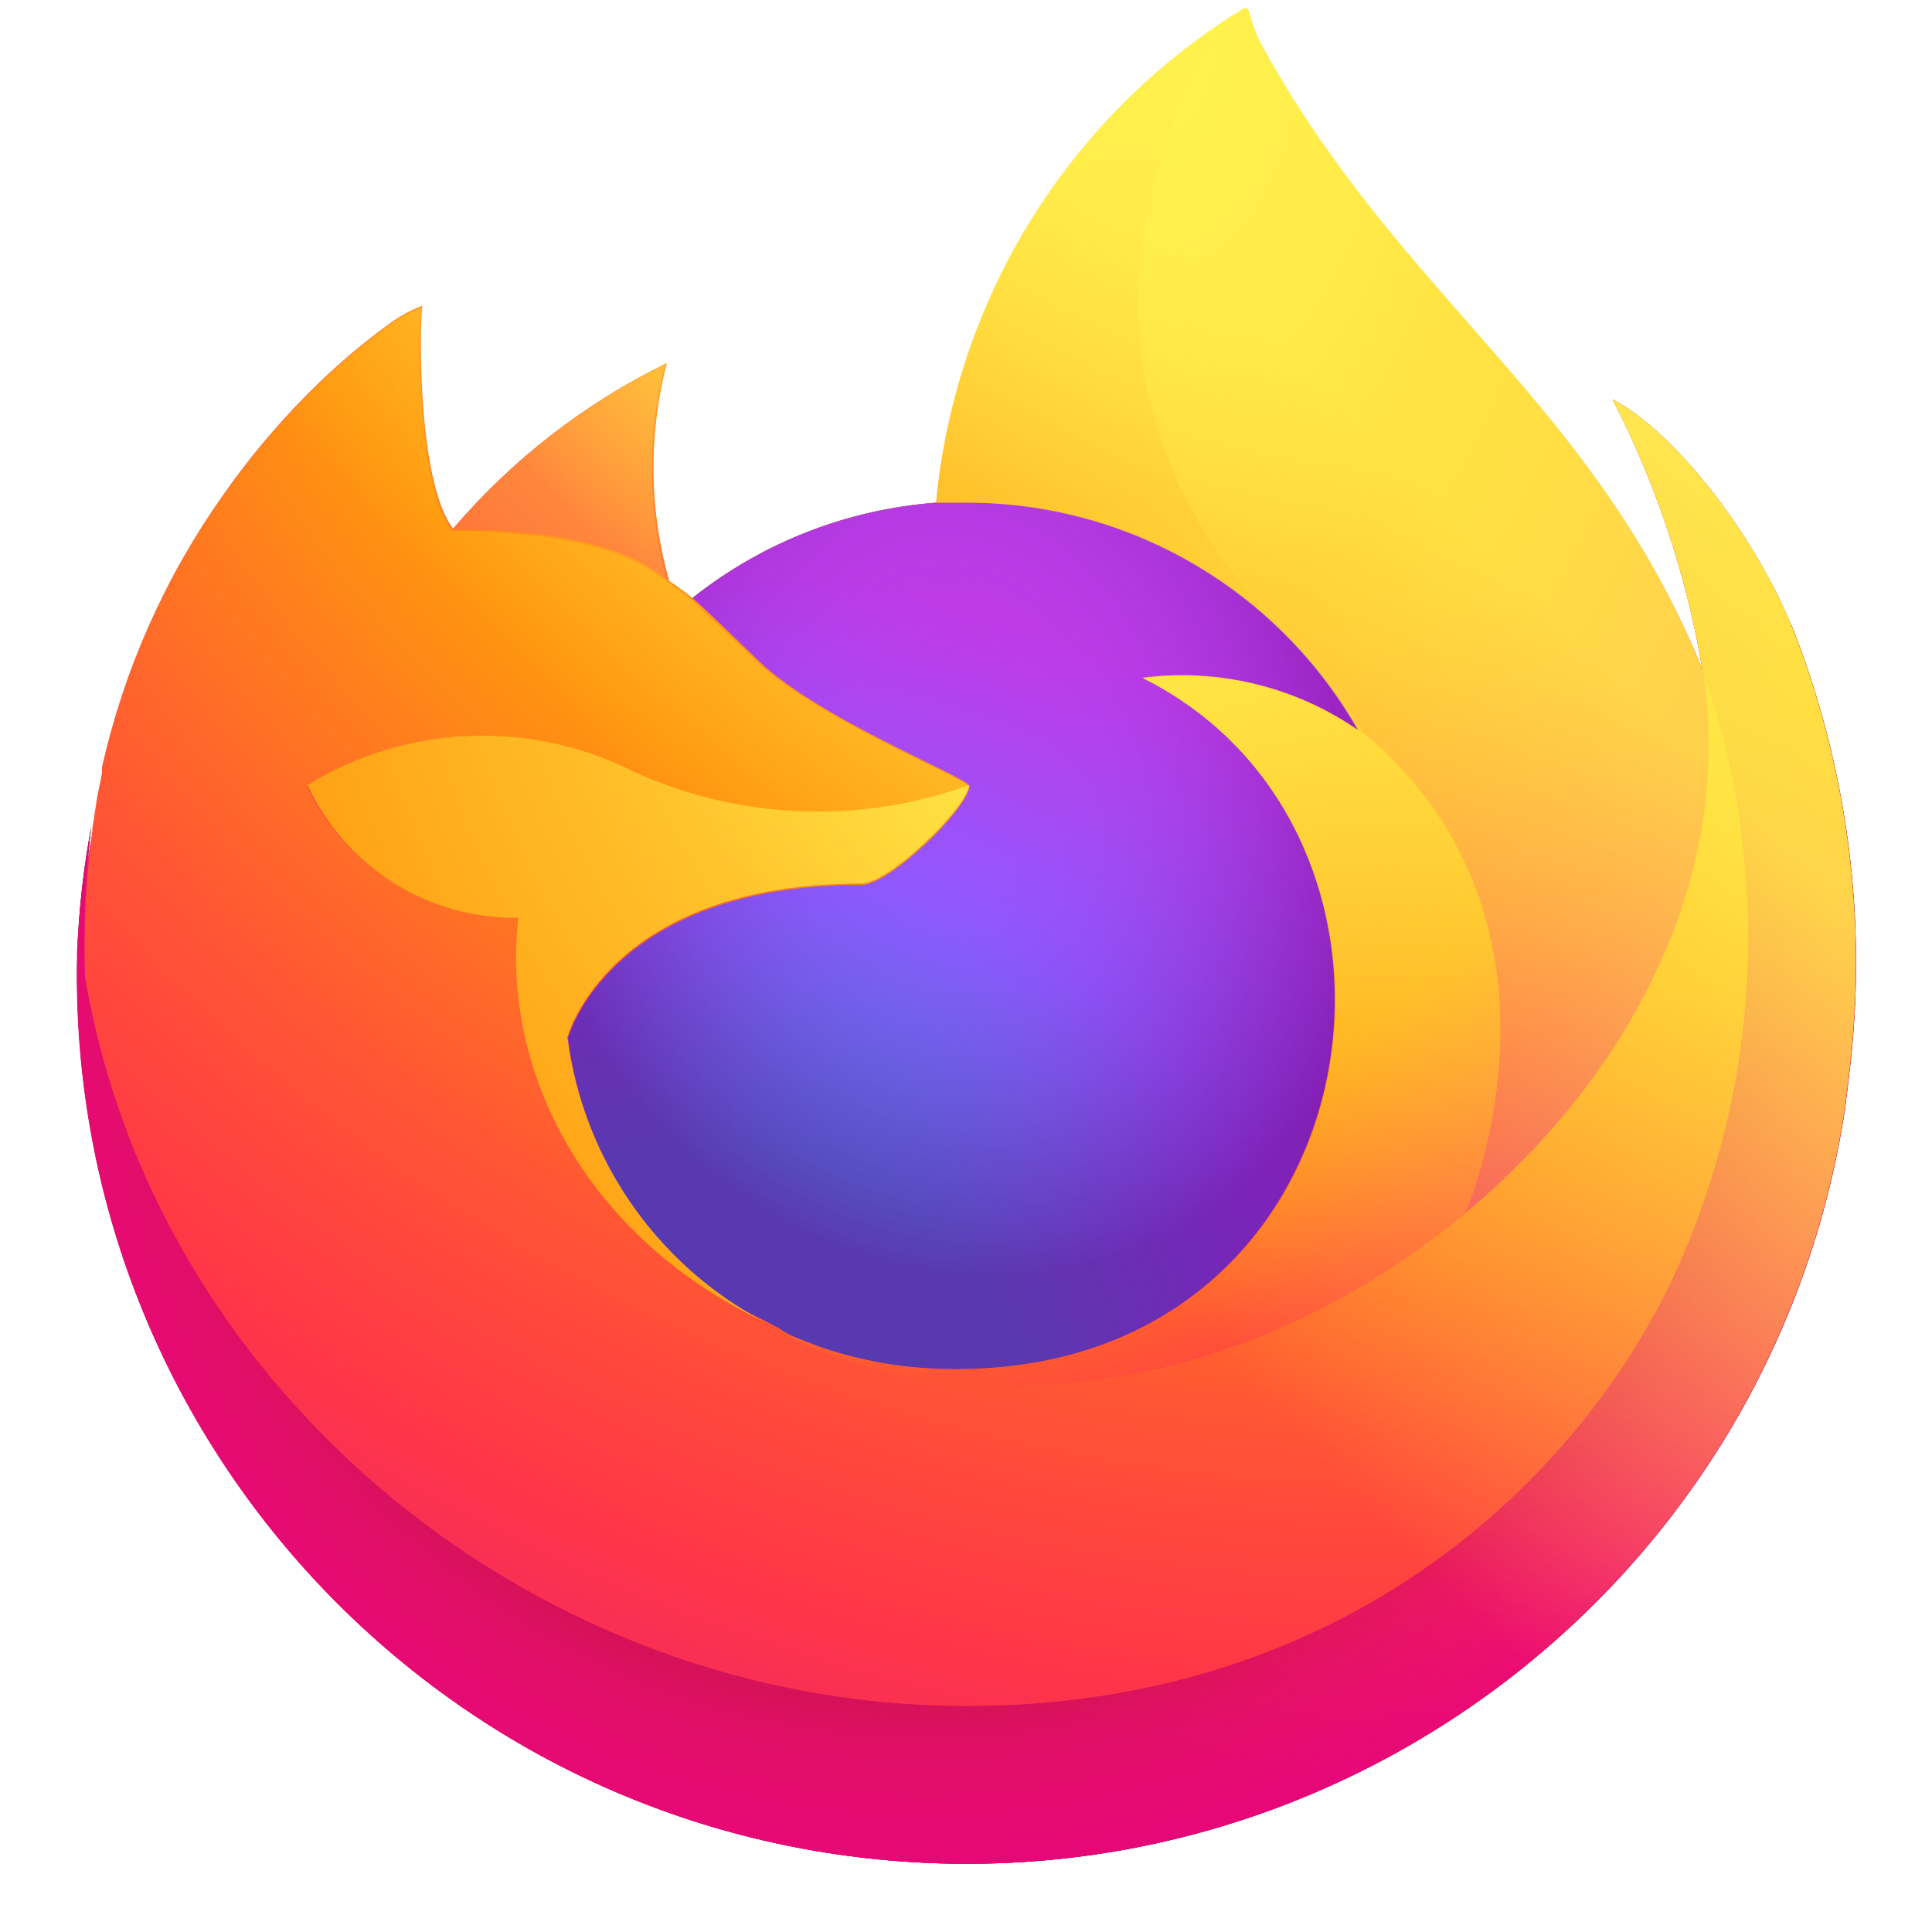
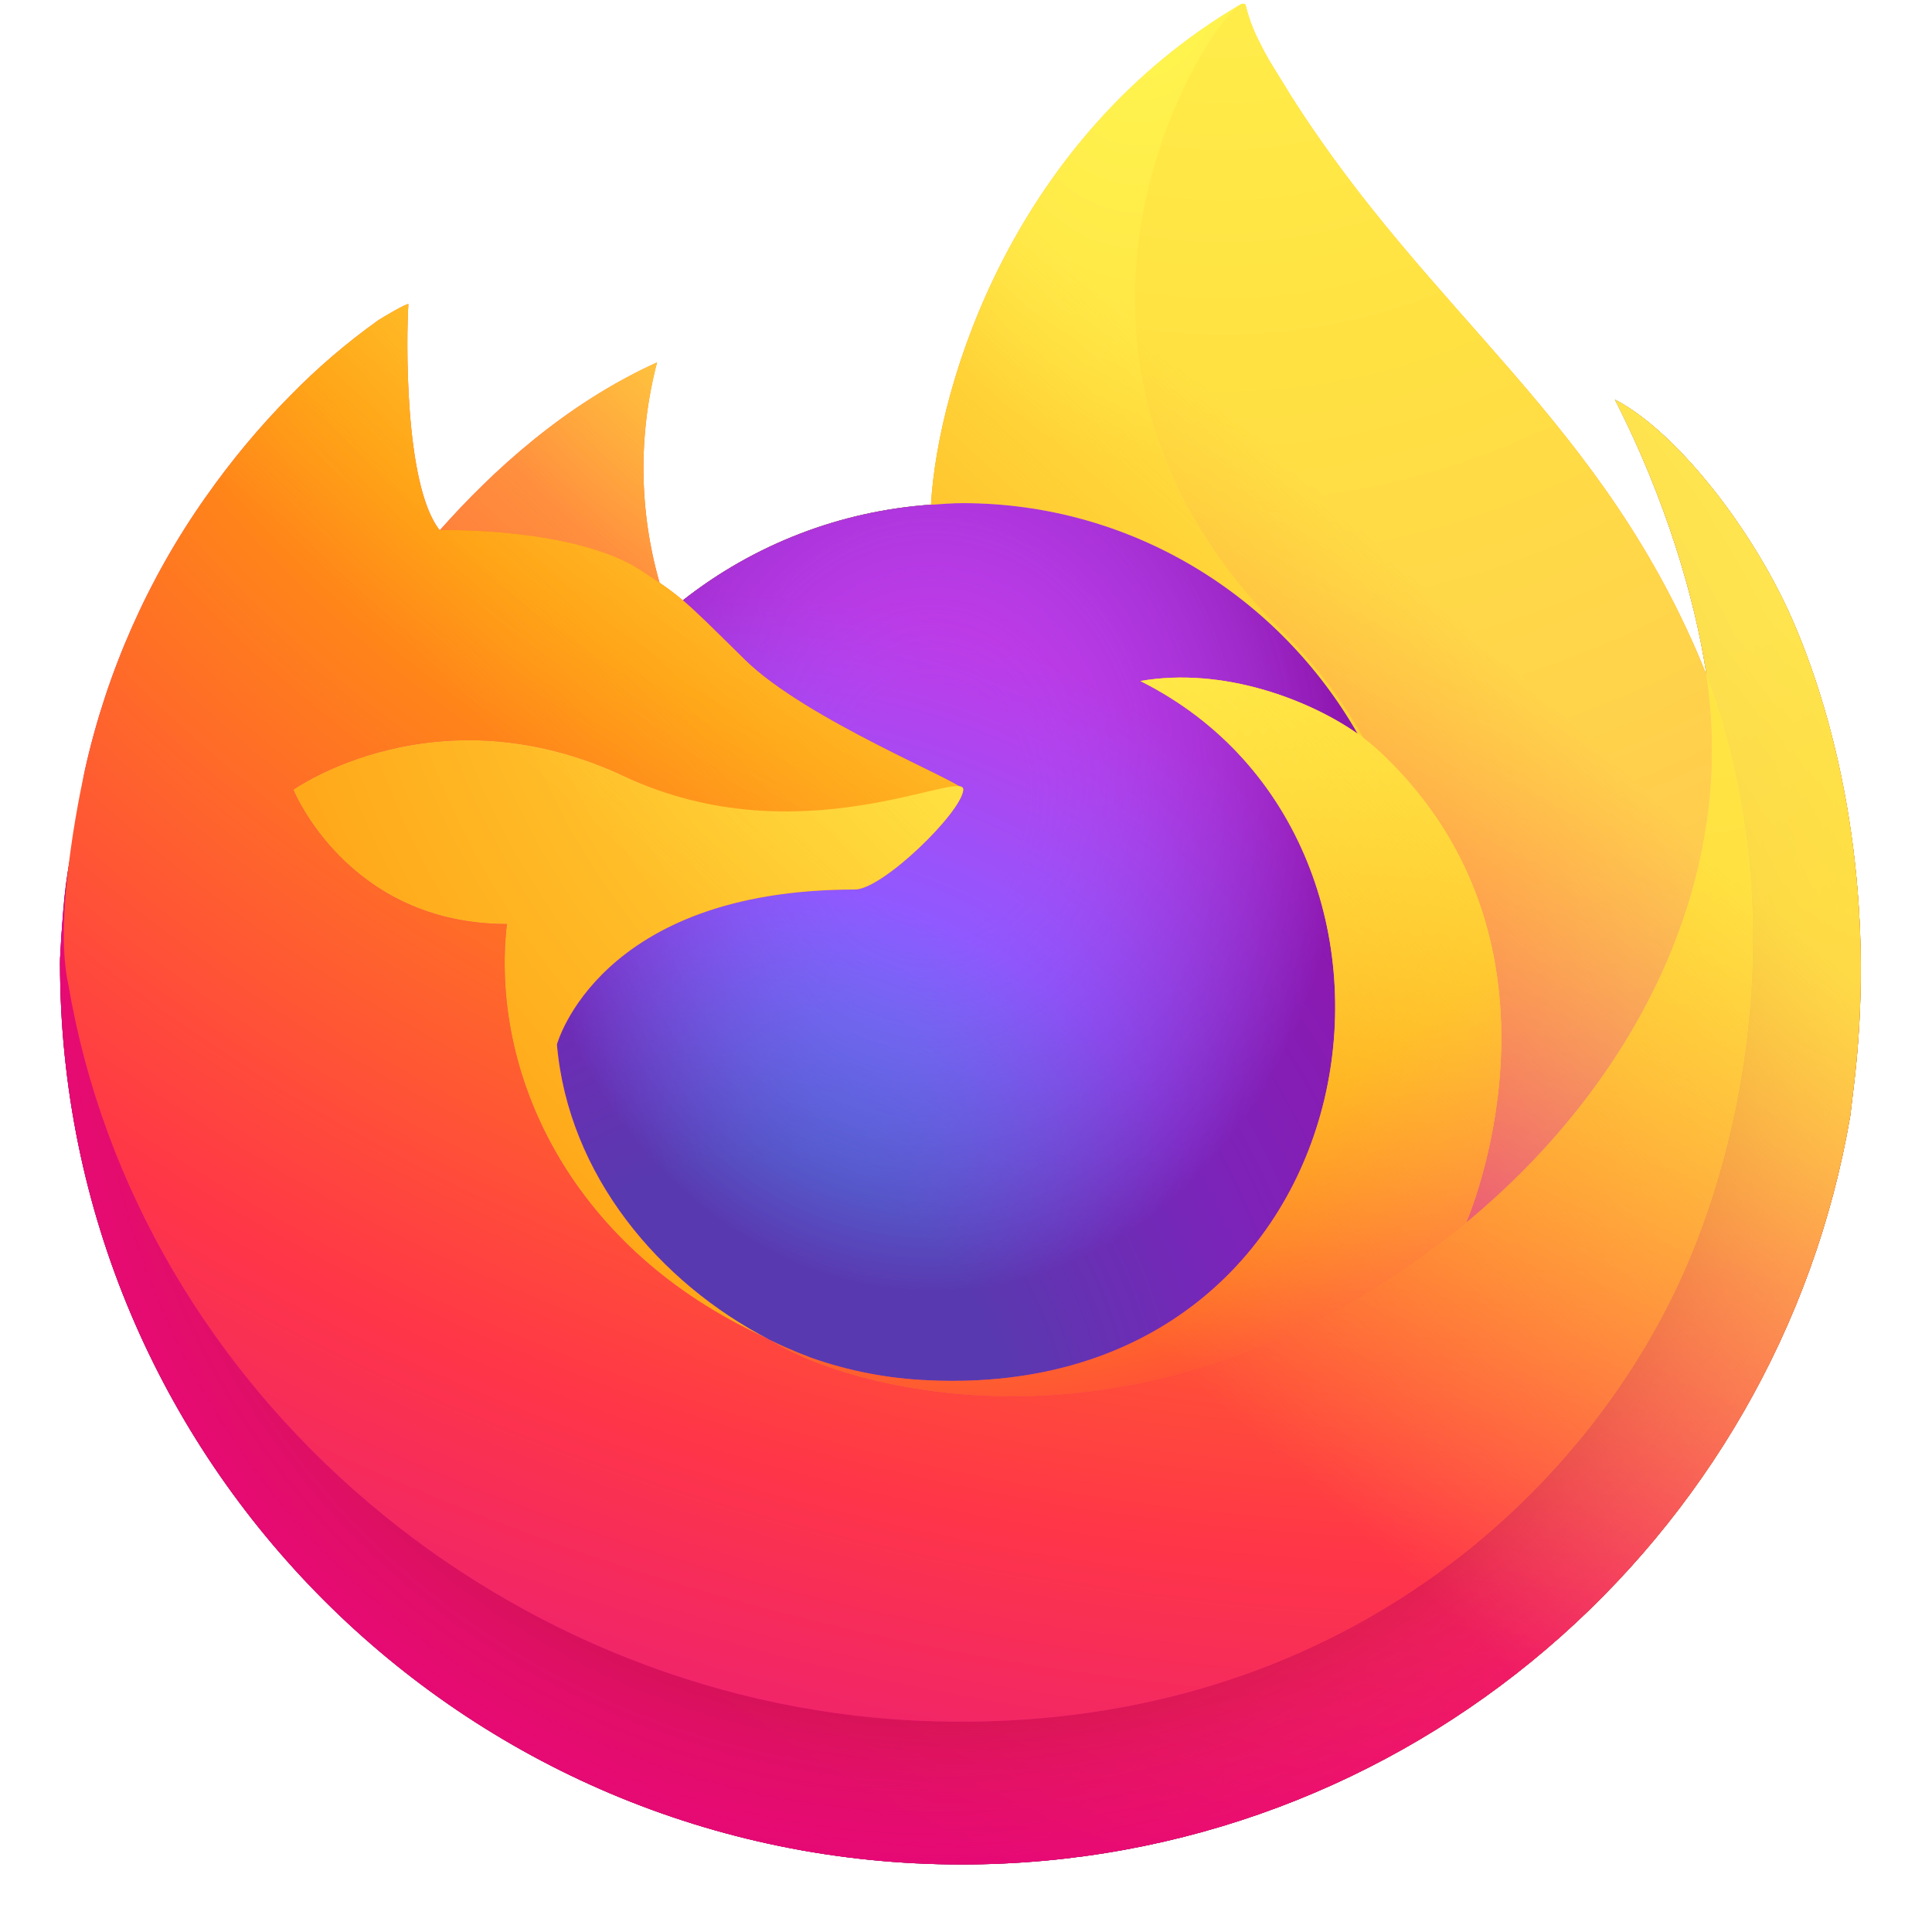
- <svg xmlns="http://www.w3.org/2000/svg" xmlns:xlink="http://www.w3.org/1999/xlink" viewBox="0 0 5650 5650">
-   <linearGradient id="a" gradientUnits="userSpaceOnUse" />
-   <linearGradient id="q" x1="4841" x2="1164" y1="836" y2="4514" xlink:href="#a">
-     <stop offset=".17" stop-color="#fff44f" stop-opacity=".8" />
-     <stop offset=".27" stop-color="#fff44f" stop-opacity=".63" />
-     <stop offset=".49" stop-color="#fff44f" stop-opacity=".22" />
-     <stop offset=".6" stop-color="#fff44f" stop-opacity="0" />
-   </linearGradient>
-   <radialGradient id="d" cx="4144" cy="-321" r="7782" xlink:href="#a">
-     <stop offset=".05" stop-color="#fff44f" />
-     <stop offset=".11" stop-color="#ffe847" />
-     <stop offset=".22" stop-color="#ffc830" />
-     <stop offset=".37" stop-color="#ff980e" />
-     <stop offset=".4" stop-color="#ff8b16" />
-     <stop offset=".46" stop-color="#ff672a" />
-     <stop offset=".53" stop-color="#ff3647" />
-     <stop offset=".7" stop-color="#e31587" />
-   </radialGradient>
-   <radialGradient id="e" cx="4694" cy="622" r="5428" xlink:href="#a">
+ <svg xmlns="http://www.w3.org/2000/svg" xmlns:xlink="http://www.w3.org/1999/xlink" viewBox="0 0 51500 51500">
+   <radialGradient id="b" cx="87.4%" cy="-12.9%" r="128%" gradientTransform="matrix(.8 0 0 1 .18 .13)">
    <stop offset=".13" stop-color="#ffbd4f" />
-     <stop offset=".19" stop-color="#ffac31" />
-     <stop offset=".25" stop-color="#ff9d17" />
    <stop offset=".28" stop-color="#ff980e" />
-     <stop offset=".4" stop-color="#ff563b" />
    <stop offset=".47" stop-color="#ff3750" />
-     <stop offset=".71" stop-color="#f5156c" />
    <stop offset=".78" stop-color="#eb0878" />
    <stop offset=".86" stop-color="#e50080" />
  </radialGradient>
-   <radialGradient id="g" cx="2710" cy="2841" r="5428" xlink:href="#a">
+   <radialGradient id="d" cx="49%" cy="40%" r="128%" gradientTransform="matrix(.82 0 0 1 .09 0)">
    <stop offset=".3" stop-color="#960e18" />
    <stop offset=".35" stop-color="#b11927" stop-opacity=".74" />
    <stop offset=".43" stop-color="#db293d" stop-opacity=".34" />
    <stop offset=".5" stop-color="#f5334b" stop-opacity=".1" />
    <stop offset=".53" stop-color="#ff3750" stop-opacity="0" />
  </radialGradient>
-   <radialGradient id="h" cx="3365" cy="-609" r="3932" xlink:href="#a">
+   <radialGradient id="e" cx="48%" cy="-12%" r="140%">
    <stop offset=".13" stop-color="#fff44f" />
-     <stop offset=".25" stop-color="#ffdc3e" />
-     <stop offset=".51" stop-color="#ff9d12" />
    <stop offset=".53" stop-color="#ff980e" />
  </radialGradient>
-   <radialGradient id="b" cx="2110" cy="4259" r="2584" xlink:href="#a">
+   <radialGradient id="f" cx="22.76%" cy="110.11%" r="100%">
    <stop offset=".35" stop-color="#3a8ee6" />
-     <stop offset=".47" stop-color="#5c79f0" />
    <stop offset=".67" stop-color="#9059ff" />
    <stop offset="1" stop-color="#c139e6" />
  </radialGradient>
-   <radialGradient id="j" cx="-2093" cy="3887" r="42" xlink:href="#b" />
-   <radialGradient id="l" cx="2642" cy="400" r="1859" xlink:href="#a">
-     <stop offset="0" stop-color="#ffe226" />
-     <stop offset=".12" stop-color="#ffdb27" />
-     <stop offset=".3" stop-color="#ffc82a" />
-     <stop offset=".5" stop-color="#ffa930" />
-     <stop offset=".73" stop-color="#ff7e37" />
+   <radialGradient id="h" cx="52%" cy="33%" r="59%" gradientTransform="scale(.9 1)">
+     <stop offset=".21" stop-color="#9059ff" stop-opacity="0" />
+     <stop offset=".97" stop-color="#6e008b" stop-opacity=".6" />
+   </radialGradient>
+   <radialGradient id="i" cx="210%" cy="-100%" r="290%">
+     <stop offset=".1" stop-color="#ffe226" />
    <stop offset=".79" stop-color="#ff7139" />
  </radialGradient>
-   <radialGradient id="m" cx="4105" cy="-779" r="7932" xlink:href="#a">
+   <radialGradient id="j" cx="84%" cy="-41%" r="180%">
    <stop offset=".11" stop-color="#fff44f" />
    <stop offset=".46" stop-color="#ff980e" />
-     <stop offset=".62" stop-color="#ff5634" />
    <stop offset=".72" stop-color="#ff3647" />
    <stop offset=".9" stop-color="#e31587" />
  </radialGradient>
-   <radialGradient id="k" cx="2256" cy="3872" r="15" gradientTransform="matrix(.97 -.24 .28 1.14 -4222 -2360)" xlink:href="#c" />
-   <radialGradient id="c" cx="5359" cy="4806" r="1370" gradientTransform="matrix(.97 -.24 .28 1.14 -3748 -2005)" xlink:href="#a">
-     <stop offset=".21" stop-color="#9059ff" stop-opacity="0" />
-     <stop offset=".28" stop-color="#8c4ff3" stop-opacity=".06" />
-     <stop offset=".75" stop-color="#7716a8" stop-opacity=".45" />
-     <stop offset=".97" stop-color="#6e008b" stop-opacity=".6" />
-   </radialGradient>
-   <radialGradient id="n" cx="5927" cy="2703" r="5811" gradientTransform="matrix(.1 .99 -.65 .07 4495 -5977)" xlink:href="#a">
+   <radialGradient id="k" cx="16.1%" cy="-18.6%" r="348.8%" gradientTransform="matrix(.10453 .46743 -.99452 .04913 -.05 -.26)">
    <stop offset="0" stop-color="#fff44f" />
-     <stop offset=".06" stop-color="#ffe847" />
-     <stop offset=".17" stop-color="#ffc830" />
    <stop offset=".3" stop-color="#ff980e" />
-     <stop offset=".36" stop-color="#ff8b16" />
-     <stop offset=".45" stop-color="#ff672a" />
    <stop offset=".57" stop-color="#ff3647" />
    <stop offset=".74" stop-color="#e31587" />
  </radialGradient>
-   <radialGradient id="o" cx="2598" cy="1089" r="4952" xlink:href="#a">
+   <radialGradient id="l" cx="18.9%" cy="-42.5%" r="238.4%">
    <stop offset=".14" stop-color="#fff44f" />
    <stop offset=".48" stop-color="#ff980e" />
-     <stop offset=".59" stop-color="#ff5634" />
    <stop offset=".66" stop-color="#ff3647" />
    <stop offset=".9" stop-color="#e31587" />
  </radialGradient>
-   <radialGradient id="p" cx="3905" cy="1379" r="5420" xlink:href="#a">
+   <radialGradient id="m" cx="159.3%" cy="-44.72%" r="313.1%">
    <stop offset=".09" stop-color="#fff44f" />
-     <stop offset=".23" stop-color="#ffe141" />
-     <stop offset=".51" stop-color="#ffaf1e" />
    <stop offset=".63" stop-color="#ff980e" />
  </radialGradient>
-   <path id="f" d="M5238 1828c-113-272-342-566-522-660a2712 2712 0 01263 791 2355 2355 0 01-81 1757c-300 640-1020 1300-2150 1265-1222-35-2300-940-2500-2130a2700 2700 0 0119-434 2500 2500 0 00-41 364v19a2600 2600 0 005170 441l12-100a2678 2678 0 00-169-1313z" />
-   <path id="i" d="M2835 2300c-5 65-233 288-314 288-740 0-860 448-860 448a1100 1100 0 00613 852l44 20 77 30a1184 1184 0 00338 66c1300 60 1550-1552 613-2020a900 900 0 01628 152 1316 1316 0 00-1141-666h-92a1300 1300 0 00-716 279c40 34 84 78 180 170 175 180 630 355 630 380z" />
-   <path fill="url(#d)" d="M5238 1828c-113-272-342-566-522-660a2712 2712 0 01263 791c-300-734-794-1030-1200-1674l-60-100-30-54a446 446 0 01-38-100 9 9 0 00-6-7h-7a1900 1900 0 00-900 1446 1300 1300 0 00-713 279 748 748 0 00-68-50 1215 1215 0 01-7-636 1945 1945 0 00-625 483c-100-130-100-562-90-652a439 439 0 00-87 46 1937 1937 0 00-254 218 2223 2223 0 00-243 292 2200 2200 0 00-350 789v17l-14 70-14 92v6a2500 2500 0 00-48 360v16a2600 2600 0 005170 441l12-100a2678 2678 0 00-169-1313zM2238 3866l36 18zm600-1570zm2146-330z" />
-   <use fill="url(#e)" xlink:href="#f" />
-   <use fill="url(#g)" xlink:href="#f" />
-   <path fill="url(#h)" d="M3973 2134l16 12a1435 1435 0 00-242-315C2937 1021 3535 76 3637 31a1900 1900 0 00-900 1446h92a1316 1316 0 011145 657z" />
-   <use fill="url(#b)" xlink:href="#i" />
-   <use fill="url(#c)" xlink:href="#i" />
-   <path fill="url(#j)" d="M2237 3866l38 20z" />
-   <path fill="url(#k)" d="M2237 3866l38 20z" />
-   <path fill="url(#l)" d="M1903 1662l53 36a1215 1215 0 01-7-636 1945 1945 0 00-624 484c10 0 388-7 578 116z" />
-   <path fill="url(#m)" d="M249 2858c200 1188 1277 2094 2500 2130 1130 32 1853-625 2150-1265a2355 2355 0 0081-1757c92 600-215 1187-694 1582-934 760-1828 460-2010 335l-38-20c-545-260-770-756-720-1182a669 669 0 01-620-381 980 980 0 01957-38 1300 1300 0 00978 38c0-20-455-200-630-376l-180-170a748 748 0 00-68-50l-53-36c-190-123-568-116-580-116-100-130-100-562-90-652a439 439 0 00-87 46 1937 1937 0 00-254 218 2223 2223 0 00-243 292 2200 2200 0 00-350 789v17l-14 70-14 92v6a2700 2700 0 00-21 431z" />
-   <path fill="url(#n)" d="M3747 1830a1435 1435 0 01242 315l40 32c590 544 280 1313 258 1368 480-400 786-980 694-1582-300-734-794-1030-1200-1674l-60-100-30-54a446 446 0 01-38-100 9 9 0 00-6-7h-8c-103 47-700 993 110 1802z" />
-   <path fill="url(#o)" d="M4025 2178l-40-32-16-12a900 900 0 00-628-152c936 468 685 2080-613 2020a1184 1184 0 01-338-66l-77-30-44-20c180 124 1075 426 2010-335 30-58 340-827-254-1370z" />
-   <path fill="url(#p)" d="M1660 3032s120-448 860-448c80 0 310-223 314-288a1300 1300 0 01-978-38 980 980 0 00-957 38 669 669 0 00617 388c-50 426 176 922 720 1182l36 18a1100 1100 0 01-613-852z" />
-   <path fill="url(#q)" d="M5238 1828c-113-272-342-566-522-660a2712 2712 0 01263 791c-300-734-794-1030-1200-1674l-60-100-30-54a446 446 0 01-38-100 9 9 0 00-6-7h-7a1900 1900 0 00-900 1446h92a1316 1316 0 011141 666 900 900 0 00-628-152c936 468 685 2080-613 2020a1184 1184 0 01-338-66l-77-30-46-22a1100 1100 0 01-613-852s120-448 860-448c80 0 310-223 314-288 0-20-455-200-630-376l-180-170a748 748 0 00-68-50 1215 1215 0 01-7-636 1945 1945 0 00-620 482c-100-130-100-562-90-652a439 439 0 00-87 46 1937 1937 0 00-254 218 2223 2223 0 00-243 292 2200 2200 0 00-350 789v17l-14 70-14 92v6a2500 2500 0 00-48 360v14a2600 2600 0 005170 441l12-100a2678 2678 0 00-169-1313zm-258 134z" />
+   <linearGradient id="a" x1="87.25%" x2="9.4%" y1="15.5%" y2="93.1%">
+     <stop offset=".05" stop-color="#fff44f" />
+     <stop offset=".37" stop-color="#ff980e" />
+     <stop offset=".53" stop-color="#ff3647" />
+     <stop offset=".7" stop-color="#e31587" />
+   </linearGradient>
+   <linearGradient id="n" x1="80%" x2="18%" y1="14%" y2="84%">
+     <stop offset=".17" stop-color="#fff44f" stop-opacity=".8" />
+     <stop offset=".6" stop-color="#fff44f" stop-opacity="0" />
+   </linearGradient>
+   <path id="c" d="M47870 16735c-1044-2512-3160-5224-4820-6082 1352 2650 2134 5310 2433 7294 0-6 2 5 4 22l4 26c2268 6147 1032 12398-748 16218-2754 5910-9420 11967-19857 11670-11276-318-21210-8683-23064-19643-338-1728 0-2605 170-4008-207 1080-286 1394-390 3315l-2 123c0 13270 10760 24030 24032 24030 11887 0 21756-8630 23690-19963l110-927c477-4120-53-8453-1560-12075z" />
+   <path id="g" d="M25677 21050c-40 598-2150 2660-2890 2660-6834 0-7943 4133-7943 4133 303 3480 2726 6348 5660 7865 134 70 270 130 405 193a13277 13277 0 00706 289 10674 10674 0 003127 603c11978 562 14300-14320 5655-18640 2213-385 4510 505 5794 1407-2100-3672-6025-6150-10530-6150-285 0-564 24-844 43a12025 12025 0 00-6614 2549c366 310 780 724 1650 1583 1630 1606 5813 3270 5822 3465z" />
+   <path fill="url(#a)" d="M47870 16735c-1044-2512-3160-5224-4820-6082 1352 2650 2134 5310 2433 7294l5 40c-2718-6773-7325-9505-11088-15452l-566-920a7372 7372 0 01-265-497 4370 4370 0 01-359-950 63 63 0 00-55-65 82 82 0 00-45 0l-12 7-17 10 10-14c-6037 3536-8085 10076-8274 13350a12025 12025 0 00-6614 2548 7136 7136 0 00-622-470 11134 11134 0 01-68-5873c-2468 1124-4390 2900-5785 4470h-10c-953-1206-886-5187-832-6018-10-52-710 363-802 425a17507 17507 0 00-2349 2012 21048 21048 0 00-2244 2692l-1 3v-3a20284 20284 0 00-3225 7280l-32 160a39700 39700 0 00-237 1500l-5 52a22907 22907 0 00-390 3316l-1 120c0 13270 10760 24030 24032 24030 11887 0 21756-8630 23690-19963l110-927c477-4120-53-8453-1560-12075zM20170 35545c113 53 220 112 334 164l16 10a12620 12620 0 01-350-174zm5506-14493zm19813-3060l-3-23 4 26z" />
+   <use fill="url(#b)" xlink:href="#c" />
+   <use fill="url(#d)" xlink:href="#c" />
+   <path fill="url(#e)" d="M36192 19560l150 110a13070 13070 0 00-2231-2911C26640 9290 32150 563 33080 120l10-13c-6037 3535-8085 10076-8273 13348 280-20 560-43 844-43 4505 0 8430 2477 10530 6150z" />
+   <use fill="url(#f)" xlink:href="#g" />
+   <use fill="url(#h)" xlink:href="#g" />
+   <path fill="url(#i)" d="M17083 15204a24404 24404 0 01498 330 11134 11134 0 01-67-5874c-2470 1125-4390 2900-5785 4470 115-3 3600-66 5354 1074z" />
+   <path fill="url(#j)" d="M1822 26240c1855 10960 11788 19325 23063 19644 10437 296 17104-5762 19858-11670 1780-3820 3016-10070 748-16218v-2l-4-24c-2-17-4-28-4-22l5 40c853 5566-1980 10958-6405 14604l-13 30c-8625 7023-16878 4237-18550 3097a14410 14410 0 01-350-174c-5028-2403-7105-6984-6660-10913-4245 0-5693-3580-5693-3580s3812-2718 8836-355c4653 2190 9023 355 9023 354-10-195-4192-1860-5822-3465-872-860-1285-1272-1652-1583a7136 7136 0 00-622-470 28293 28293 0 00-498-330c-1753-1140-5240-1076-5355-1073h-10c-953-1207-886-5188-832-6020-10-50-710 363-802 426a17507 17507 0 00-2349 2012 21048 21048 0 00-2244 2692l-1 3v-3a20284 20284 0 00-3225 7280c-10 52-865 3784-444 5720z" />
+   <path fill="url(#k)" d="M34110 16760a13070 13070 0 012231 2910l360 296c5450 5020 2594 12120 2380 12626 4426-3646 7258-9038 6405-14604-2716-6774-7323-9506-11086-15453l-566-920a7372 7372 0 01-265-497 4370 4370 0 01-359-950 63 63 0 00-55-65 82 82 0 00-45 0l-12 7-17 10c-930 443-6440 9170 1030 16640z" />
+   <path fill="url(#l)" d="M36702 19965a4743 4743 0 00-360-295l-150-110c-1283-900-3580-1792-5794-1407 8644 4322 6323 19203-5655 18640a10674 10674 0 01-3127-603 13451 13451 0 01-706-289 9064 9064 0 01-405-193l16 10c1670 1140 9924 3925 18550-3097l13-30c213-506 3068-7606-2380-12626z" />
+   <path fill="url(#m)" d="M14844 27844s1110-4133 7943-4133c740 0 2850-2062 2890-2660s-4370 1836-9023-354c-5024-2363-8836 354-8836 354s1448 3580 5693 3580c-445 3930 1632 8510 6660 10913 113 53 218 112 334 164-2935-1517-5358-4384-5660-7865z" />
+   <path fill="url(#n)" d="M47870 16735c-1044-2512-3160-5224-4820-6082 1352 2650 2134 5310 2433 7294l5 40c-2718-6773-7325-9505-11088-15452l-566-920a7372 7372 0 01-265-497 4370 4370 0 01-359-950 63 63 0 00-55-65 82 82 0 00-45 0l-12 7-17 10 10-14c-6037 3536-8085 10076-8274 13350 280-20 560-43 845-43 4505 0 8430 2477 10530 6148-1284-900-3580-1792-5795-1407 8644 4322 6323 19203-5655 18640a10674 10674 0 01-3127-603 13451 13451 0 01-706-289 9064 9064 0 01-405-193l17 10a14410 14410 0 01-350-174c112 53 218 112 333 164-2935-1517-5358-4384-5660-7865 0 0 1108-4133 7942-4133 740 0 2850-2062 2890-2660-10-195-4190-1860-5822-3465-870-860-1285-1272-1650-1583a7136 7136 0 00-623-470 11134 11134 0 01-67-5873c-2470 1124-4390 2900-5785 4470h-10c-953-1207-886-5187-832-6020-10-50-710 363-802 426a17507 17507 0 00-2349 2012 21048 21048 0 00-2243 2692l-1 3v-3a20284 20284 0 00-3225 7280l-32 160a39787 39787 0 00-277 1515c-2 18 2-17 0 0a27956 27956 0 00-355 3353l-3 122c0 13270 10760 24030 24032 24030 11887 0 21756-8630 23690-19963l110-927c477-4120-53-8453-1560-12075zm-2384 1234l4 26v-2l-4-24z" />
</svg>
